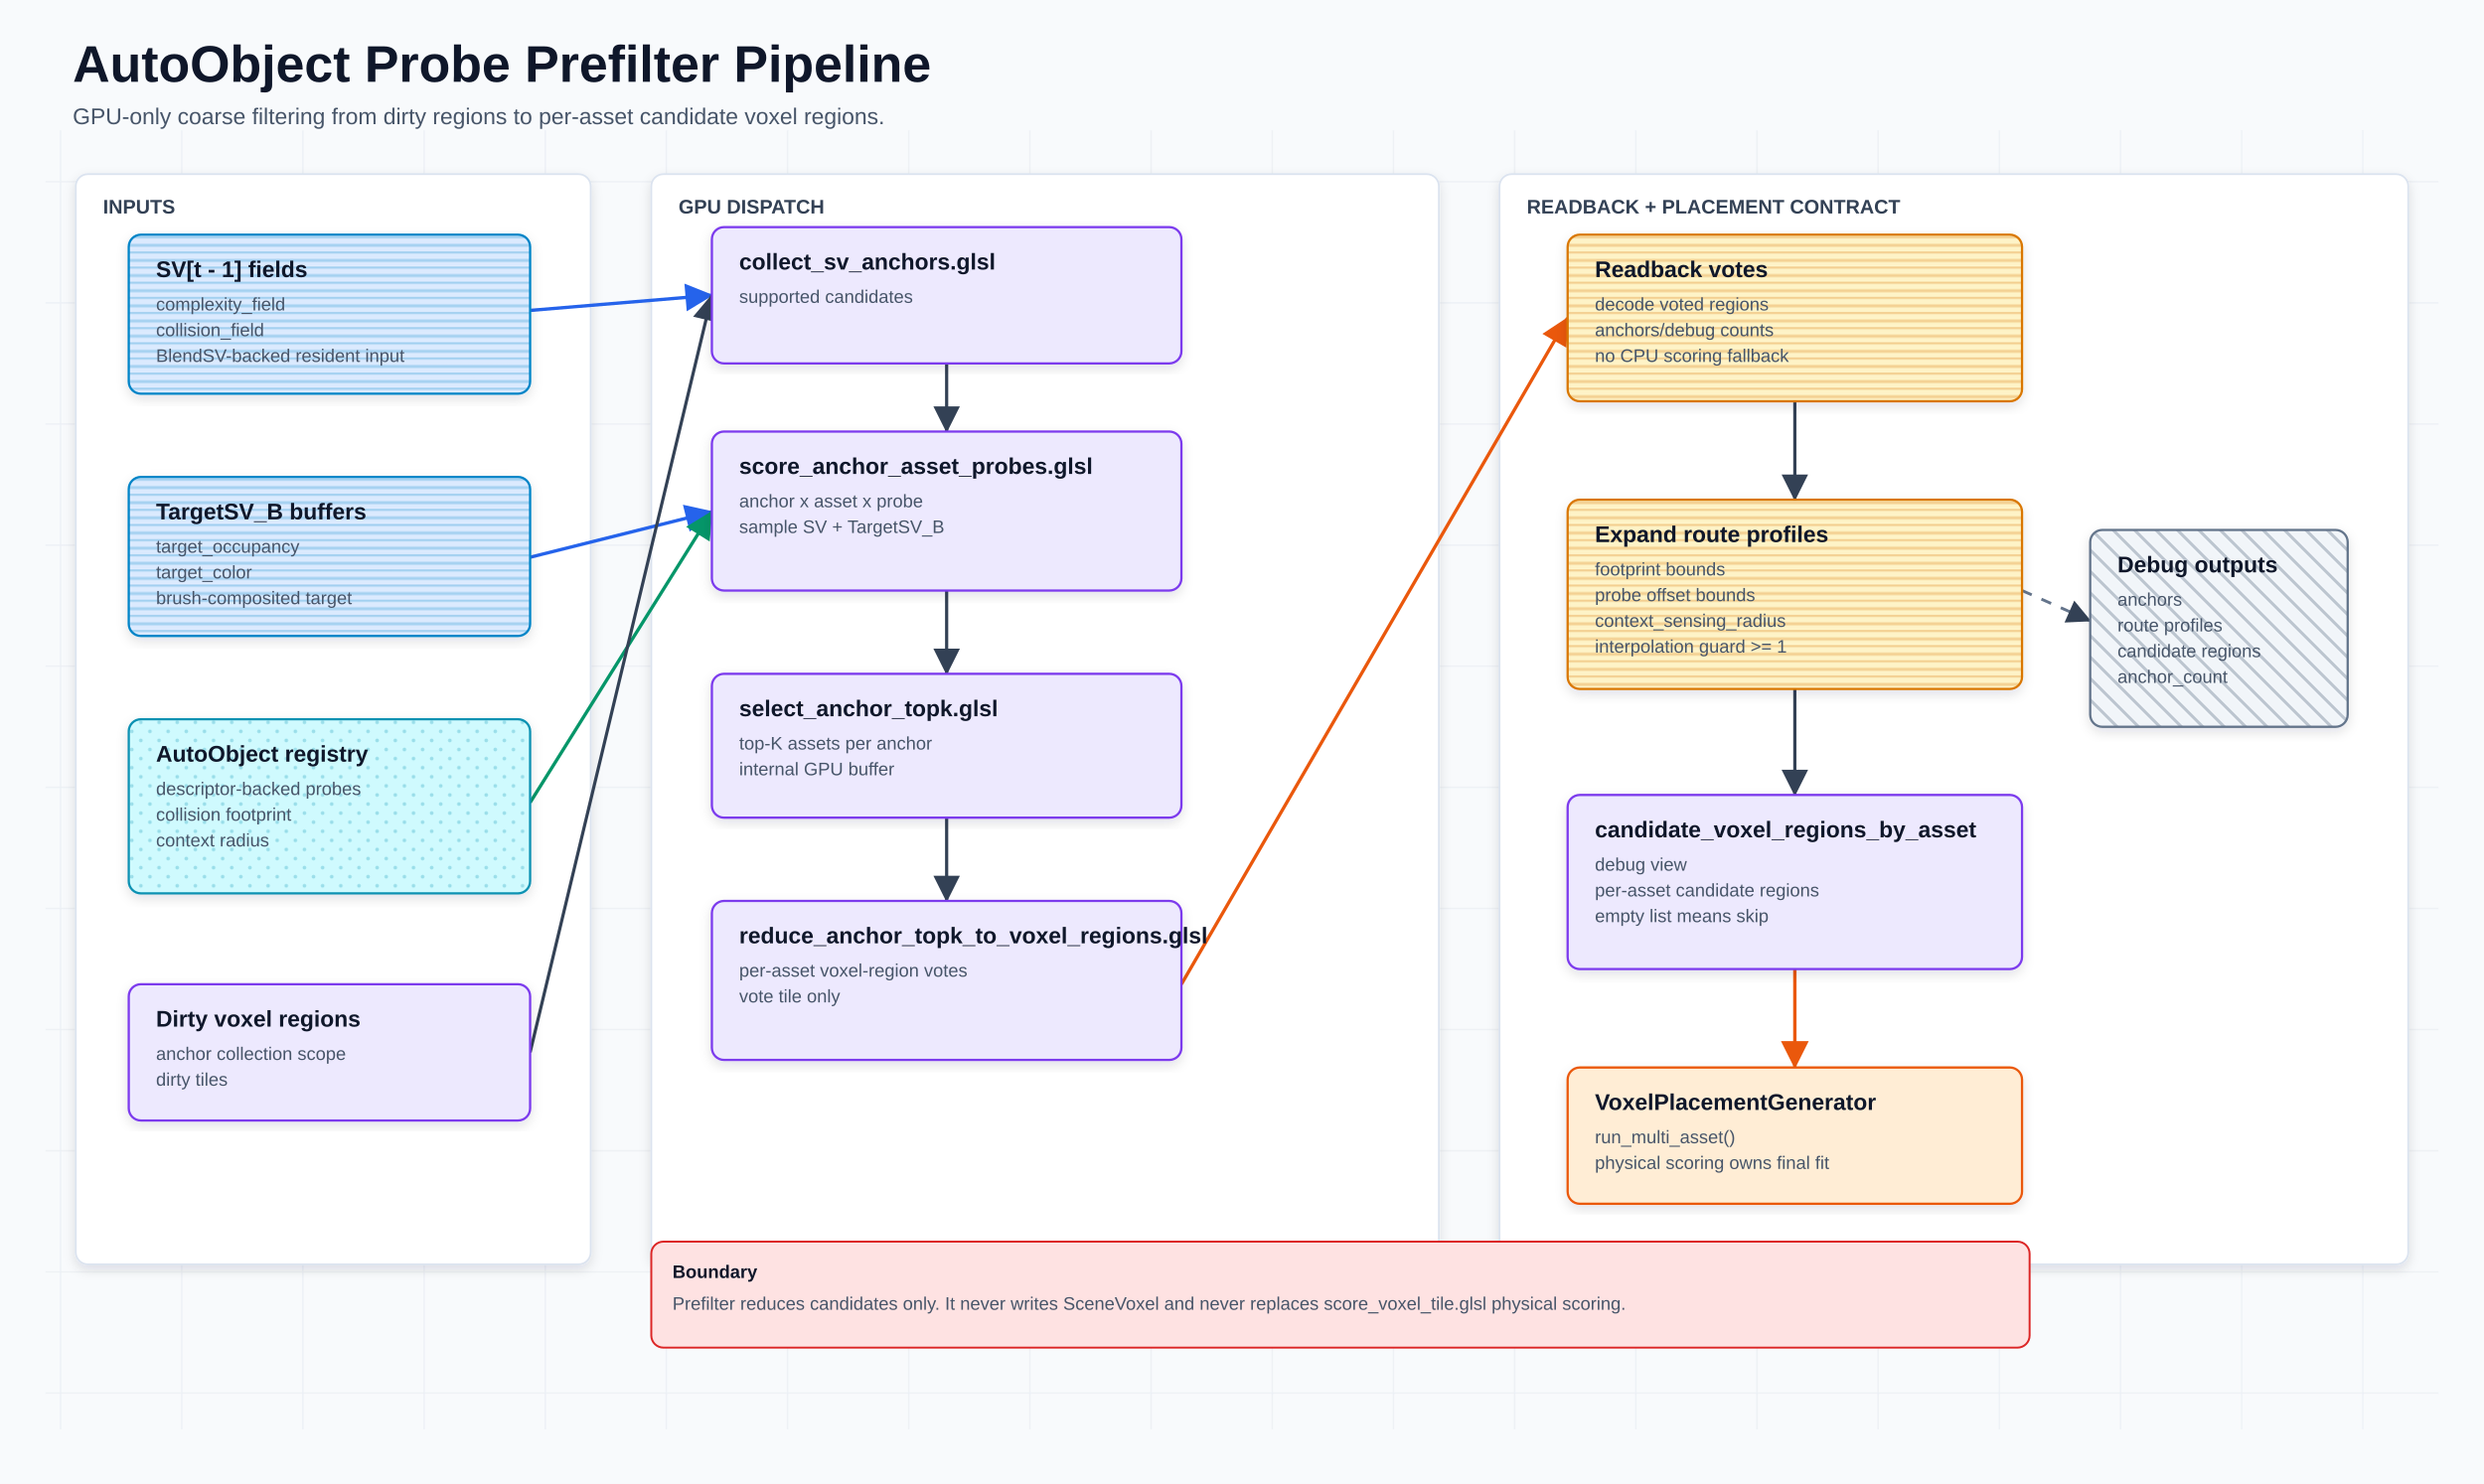
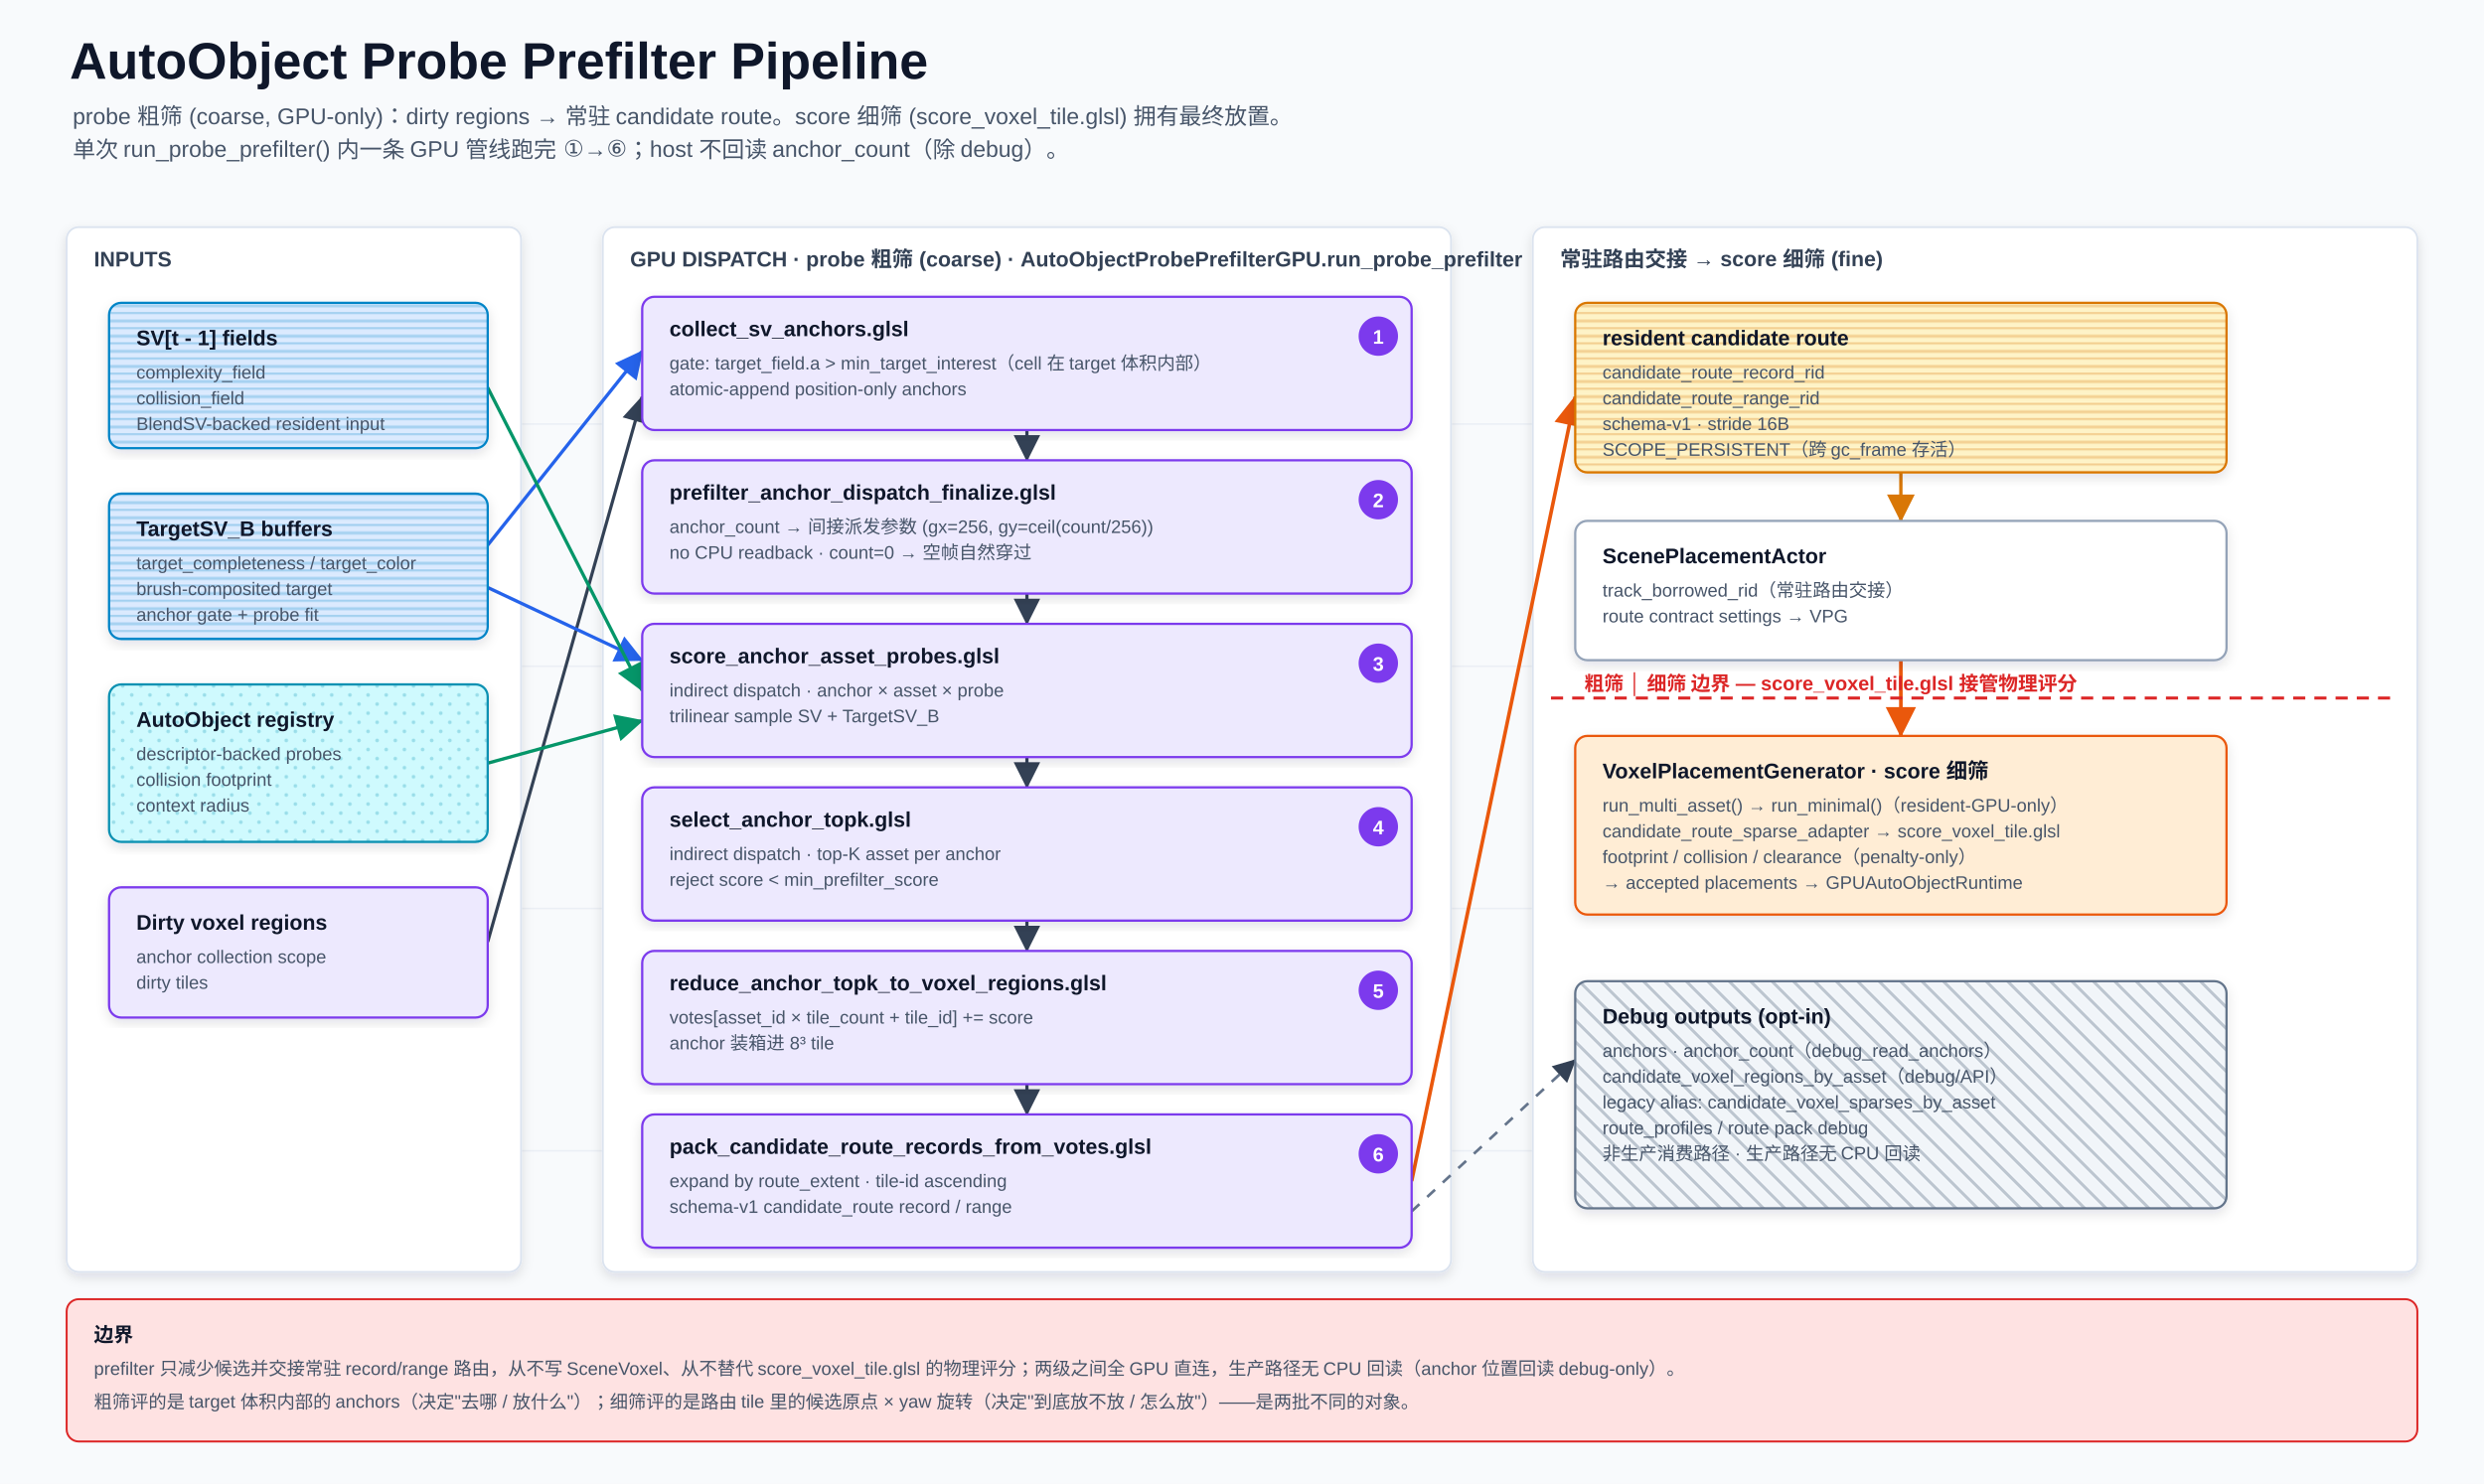
<svg xmlns="http://www.w3.org/2000/svg" width="1640" height="980" viewBox="0 0 1640 980" role="img" aria-labelledby="title desc">
  <defs>
    <marker id="arrow" viewBox="0 0 12 12" refX="10.5" refY="6" markerWidth="10" markerHeight="10" orient="auto">
      <path d="M1,1 L11,6 L1,11 Z" fill="#334155" />
    </marker>
    <marker id="arrow-blue" viewBox="0 0 12 12" refX="10.5" refY="6" markerWidth="10" markerHeight="10" orient="auto">
      <path d="M1,1 L11,6 L1,11 Z" fill="#2563eb" />
    </marker>
    <marker id="arrow-green" viewBox="0 0 12 12" refX="10.5" refY="6" markerWidth="10" markerHeight="10" orient="auto">
      <path d="M1,1 L11,6 L1,11 Z" fill="#059669" />
    </marker>
    <marker id="arrow-orange" viewBox="0 0 12 12" refX="10.5" refY="6" markerWidth="10" markerHeight="10" orient="auto">
      <path d="M1,1 L11,6 L1,11 Z" fill="#ea580c" />
+     </marker>
+     <marker id="arrow-amber" viewBox="0 0 12 12" refX="10.5" refY="6" markerWidth="10" markerHeight="10" orient="auto">
+       <path d="M1,1 L11,6 L1,11 Z" fill="#d97706" />
    </marker>
    <filter id="shadow" x="-8%" y="-8%" width="116%" height="116%">
      <feDropShadow dx="0" dy="3" stdDeviation="4" flood-color="#0f172a" flood-opacity="0.12" />
    </filter>
    <pattern id="autoobject-dot-bg" patternUnits="userSpaceOnUse" width="12" height="12">
      <rect width="12" height="12" fill="#cffafe" />
      <circle cx="3" cy="3" r="1.25" fill="#0891b2" opacity="0.256" />
      <circle cx="9" cy="9" r="1.25" fill="#0891b2" opacity="0.256" />
    </pattern>
-     <pattern id="descriptor-grid" patternUnits="userSpaceOnUse" width="9.333" height="9.333">
-       <rect width="9.333" height="9.333" fill="#dcfce7" />
-       <path d="M4.667 0H0V4.667" stroke="#16a34a" stroke-width="0.333" opacity="0.258" />
-       <path d="M0 4.667L4.667 0" stroke="#16a34a" stroke-width="0.333" opacity="0.258" />
-     </pattern>
    <pattern id="sv-stripe-blue" patternUnits="userSpaceOnUse" width="10" height="10">
      <rect width="10" height="10" fill="#dbeafe" />
      <rect y="1" width="10" height="2" fill="#0284c7" opacity="0.235" />
      <rect y="6" width="10" height="1.5" fill="#0284c7" opacity="0.235" />
    </pattern>
    <pattern id="sv-stripe-amber" patternUnits="userSpaceOnUse" width="10" height="10">
      <rect width="10" height="10" fill="#fef3c7" />
      <rect y="1" width="10" height="2" fill="#d97706" opacity="0.264" />
      <rect y="6" width="10" height="1.5" fill="#d97706" opacity="0.264" />
    </pattern>
    <pattern id="note-hatch" patternUnits="userSpaceOnUse" width="10" height="10" patternTransform="rotate(45)">
      <rect width="10" height="10" fill="#f1f5f9" />
      <rect x="0" y="0" width="10" height="2" fill="#64748b" opacity="0.362" />
    </pattern>
  </defs>
  <style>
    :root { color-scheme: light; }
    .bg { fill: #f8fafc; }
-     .grid { stroke: #e2e8f0; stroke-width: 1; opacity: 0.7; }
-     .title { fill: #0f172a; font: 700 34px "Segoe UI", "Microsoft YaHei", Arial, sans-serif; letter-spacing: 0; }
-     .subtitle { fill: #475569; font: 500 15px "Segoe UI", "Microsoft YaHei", Arial, sans-serif; letter-spacing: 0; }
-     .lane-title { fill: #334155; font: 700 13px "Segoe UI", "Microsoft YaHei", Arial, sans-serif; letter-spacing: 0; }
-     .node-title { fill: #0f172a; font: 700 15px "Segoe UI", "Microsoft YaHei", Arial, sans-serif; letter-spacing: 0; }
-     .small { fill: #475569; font: 500 12px "Segoe UI", "Microsoft YaHei", Arial, sans-serif; letter-spacing: 0; }
-     .mono { fill: #334155; font: 600 11px Consolas, "Cascadia Mono", monospace; letter-spacing: 0; }
-     .note-text { fill: #0f172a; font: 600 12px "Segoe UI", "Microsoft YaHei", Arial, sans-serif; letter-spacing: 0; }
+     .grid { stroke: #e2e8f0; stroke-width: 1; opacity: 0.6; }
+     .title { fill: #0f172a; font: 700 34px "Segoe UI", "Microsoft YaHei", Arial, sans-serif; }
+     .subtitle { fill: #475569; font: 500 15px "Segoe UI", "Microsoft YaHei", Arial, sans-serif; }
+     .lane-title { fill: #334155; font: 700 14px "Segoe UI", "Microsoft YaHei", Arial, sans-serif; }
+     .node-title { fill: #0f172a; font: 700 14px "Segoe UI", "Microsoft YaHei", Arial, sans-serif; }
+     .small { fill: #475569; font: 500 12px "Segoe UI", "Microsoft YaHei", Arial, sans-serif; }
+     .mono { fill: #334155; font: 600 11px Consolas, "Cascadia Mono", monospace; }
+     .badge-text { fill: #ffffff; font: 700 13px "Segoe UI", Arial, sans-serif; }
+     .stage-label { fill: #7c3aed; font: 700 13px "Segoe UI", "Microsoft YaHei", Arial, sans-serif; }
+     .boundary-label { fill: #dc2626; font: 700 13px "Segoe UI", "Microsoft YaHei", Arial, sans-serif; }
+     .note-text { fill: #0f172a; font: 600 13px "Segoe UI", "Microsoft YaHei", Arial, sans-serif; }
    .lane { fill: #ffffff; stroke: #dbe3ef; stroke-width: 1.2; filter: url(#shadow); }
    .node { stroke-width: 1.5; filter: url(#shadow); }
    .edge { stroke: #334155; stroke-width: 2.1; fill: none; marker-end: url(#arrow); }
    .edge-blue { stroke: #2563eb; stroke-width: 2.2; fill: none; marker-end: url(#arrow-blue); }
    .edge-green { stroke: #059669; stroke-width: 2.2; fill: none; marker-end: url(#arrow-green); }
-     .edge-orange { stroke: #ea580c; stroke-width: 2.2; fill: none; marker-end: url(#arrow-orange); }
-     .edge-dash { stroke: #64748b; stroke-width: 1.9; fill: none; stroke-dasharray: 7 7; marker-end: url(#arrow); }
-     .edge-warn { stroke: #dc2626; stroke-width: 2; fill: none; stroke-dasharray: 8 6; marker-end: url(#arrow); }
+     .edge-orange { stroke: #ea580c; stroke-width: 2.4; fill: none; marker-end: url(#arrow-orange); }
+     .edge-amber { stroke: #d97706; stroke-width: 2.2; fill: none; marker-end: url(#arrow-amber); }
+     .edge-dash { stroke: #64748b; stroke-width: 1.8; fill: none; stroke-dasharray: 7 7; marker-end: url(#arrow); }
+     .boundary-line { stroke: #dc2626; stroke-width: 2; fill: none; stroke-dasharray: 8 6; }
  </style>
  <rect class="bg" x="0" y="0" width="1640" height="980" />
-   <g opacity="0.65">
-     <line class="grid" x1="40" y1="86" x2="40" y2="944" />
-     <line class="grid" x1="120" y1="86" x2="120" y2="944" />
-     <line class="grid" x1="200" y1="86" x2="200" y2="944" />
-     <line class="grid" x1="280" y1="86" x2="280" y2="944" />
-     <line class="grid" x1="360" y1="86" x2="360" y2="944" />
-     <line class="grid" x1="440" y1="86" x2="440" y2="944" />
-     <line class="grid" x1="520" y1="86" x2="520" y2="944" />
-     <line class="grid" x1="600" y1="86" x2="600" y2="944" />
-     <line class="grid" x1="680" y1="86" x2="680" y2="944" />
-     <line class="grid" x1="760" y1="86" x2="760" y2="944" />
-     <line class="grid" x1="840" y1="86" x2="840" y2="944" />
-     <line class="grid" x1="920" y1="86" x2="920" y2="944" />
-     <line class="grid" x1="1000" y1="86" x2="1000" y2="944" />
-     <line class="grid" x1="1080" y1="86" x2="1080" y2="944" />
-     <line class="grid" x1="1160" y1="86" x2="1160" y2="944" />
-     <line class="grid" x1="1240" y1="86" x2="1240" y2="944" />
-     <line class="grid" x1="1320" y1="86" x2="1320" y2="944" />
-     <line class="grid" x1="1400" y1="86" x2="1400" y2="944" />
-     <line class="grid" x1="1480" y1="86" x2="1480" y2="944" />
-     <line class="grid" x1="1560" y1="86" x2="1560" y2="944" />
-     <line class="grid" x1="30" y1="120" x2="1610" y2="120" />
-     <line class="grid" x1="30" y1="200" x2="1610" y2="200" />
-     <line class="grid" x1="30" y1="280" x2="1610" y2="280" />
-     <line class="grid" x1="30" y1="360" x2="1610" y2="360" />
-     <line class="grid" x1="30" y1="440" x2="1610" y2="440" />
-     <line class="grid" x1="30" y1="520" x2="1610" y2="520" />
-     <line class="grid" x1="30" y1="600" x2="1610" y2="600" />
-     <line class="grid" x1="30" y1="680" x2="1610" y2="680" />
-     <line class="grid" x1="30" y1="760" x2="1610" y2="760" />
-     <line class="grid" x1="30" y1="840" x2="1610" y2="840" />
-     <line class="grid" x1="30" y1="920" x2="1610" y2="920" />
-   </g>
-   <text class="title" x="48" y="54">AutoObject Probe Prefilter Pipeline</text>
-   <text class="subtitle" x="48" y="82">GPU-only coarse filtering from dirty regions to per-asset candidate voxel regions.</text>
-   <g>
-     <rect class="lane" x="50" y="115" width="340" height="720" rx="8" />
-     <text class="lane-title" x="68" y="141">INPUTS</text>
-     <rect class="lane" x="430" y="115" width="520" height="720" rx="8" />
-     <text class="lane-title" x="448" y="141">GPU DISPATCH</text>
-     <rect class="lane" x="990" y="115" width="600" height="720" rx="8" />
-     <text class="lane-title" x="1008" y="141">READBACK + PLACEMENT CONTRACT</text>
-   </g>
-   <g>
-     <path class="edge-blue" d="M 350 205 L 470 195" />
-     <path class="edge-blue" d="M 350 368 L 470 338" />
-     <path class="edge-green" d="M 350 530 L 470 338" />
-     <path class="edge" d="M 350 695 L 470 195" />
-     <path class="edge" d="M 625 240 L 625 285" />
-     <path class="edge" d="M 625 390 L 625 445" />
-     <path class="edge" d="M 625 540 L 625 595" />
-     <path class="edge-orange" d="M 780 650 L 1035 210" />
-     <path class="edge" d="M 1185 265 L 1185 330" />
-     <path class="edge" d="M 1185 455 L 1185 525" />
-     <path class="edge-orange" d="M 1185 640 L 1185 705" />
-     <path class="edge-dash" d="M 1335 390 L 1380 410" />
-   </g>
-   <g>
-     <g id="sv[t---1]-fields">
-       <rect class="node" x="85" y="155" width="265" height="105" rx="8" fill="url(#sv-stripe-blue)" stroke="#0284c7" />
-       <text class="node-title" x="103" y="183">SV[t - 1] fields</text>
-       <text class="small">
-         <tspan x="103" y="205">complexity_field</tspan>
-         <tspan x="103" y="222">collision_field</tspan>
-         <tspan x="103" y="239">BlendSV-backed resident input</tspan>
-       </text>
-     </g>
-     <g id="targetsv_b-buffers">
-       <rect class="node" x="85" y="315" width="265" height="105" rx="8" fill="url(#sv-stripe-blue)" stroke="#0284c7" />
-       <text class="node-title" x="103" y="343">TargetSV_B buffers</text>
-       <text class="small">
-         <tspan x="103" y="365">target_occupancy</tspan>
-         <tspan x="103" y="382">target_color</tspan>
-         <tspan x="103" y="399">brush-composited target</tspan>
-       </text>
-     </g>
-     <g id="autoobject-registry">
-       <rect class="node" x="85" y="475" width="265" height="115" rx="8" fill="url(#autoobject-dot-bg)" stroke="#0891b2" />
-       <text class="node-title" x="103" y="503">AutoObject registry</text>
-       <text class="small">
-         <tspan x="103" y="525">descriptor-backed probes</tspan>
-         <tspan x="103" y="542">collision footprint</tspan>
-         <tspan x="103" y="559">context radius</tspan>
-       </text>
-     </g>
-     <g id="dirty-voxel-regions">
-       <rect class="node" x="85" y="650" width="265" height="90" rx="8" fill="#ede9fe" stroke="#7c3aed" />
-       <text class="node-title" x="103" y="678">Dirty voxel regions</text>
-       <text class="small">
-         <tspan x="103" y="700">anchor collection scope</tspan>
-         <tspan x="103" y="717">dirty tiles</tspan>
-       </text>
-     </g>
-     <g id="collect_sv_anchors.glsl">
-       <rect class="node" x="470" y="150" width="310" height="90" rx="8" fill="#ede9fe" stroke="#7c3aed" />
-       <text class="node-title" x="488" y="178">collect_sv_anchors.glsl</text>
-       <text class="small">
-         <tspan x="488" y="200">supported candidates</tspan>
-       </text>
-     </g>
-     <g id="score_anchor_asset_probes.glsl">
-       <rect class="node" x="470" y="285" width="310" height="105" rx="8" fill="#ede9fe" stroke="#7c3aed" />
-       <text class="node-title" x="488" y="313">score_anchor_asset_probes.glsl</text>
-       <text class="small">
-         <tspan x="488" y="335">anchor x asset x probe</tspan>
-         <tspan x="488" y="352">sample SV + TargetSV_B</tspan>
-       </text>
-     </g>
-     <g id="select_anchor_topk.glsl">
-       <rect class="node" x="470" y="445" width="310" height="95" rx="8" fill="#ede9fe" stroke="#7c3aed" />
-       <text class="node-title" x="488" y="473">select_anchor_topk.glsl</text>
-       <text class="small">
-         <tspan x="488" y="495">top-K assets per anchor</tspan>
-         <tspan x="488" y="512">internal GPU buffer</tspan>
-       </text>
-     </g>
-     <g id="reduce_anchor_topk_to_voxel_regions.glsl">
-       <rect class="node" x="470" y="595" width="310" height="105" rx="8" fill="#ede9fe" stroke="#7c3aed" />
-       <text class="node-title" x="488" y="623">reduce_anchor_topk_to_voxel_regions.glsl</text>
-       <text class="small">
-         <tspan x="488" y="645">per-asset voxel-region votes</tspan>
-         <tspan x="488" y="662">vote tile only</tspan>
-       </text>
-     </g>
-     <g id="readback-votes">
-       <rect class="node" x="1035" y="155" width="300" height="110" rx="8" fill="url(#sv-stripe-amber)" stroke="#d97706" />
-       <text class="node-title" x="1053" y="183">Readback votes</text>
-       <text class="small">
-         <tspan x="1053" y="205">decode voted regions</tspan>
-         <tspan x="1053" y="222">anchors/debug counts</tspan>
-         <tspan x="1053" y="239">no CPU scoring fallback</tspan>
-       </text>
-     </g>
-     <g id="expand-route-profiles">
-       <rect class="node" x="1035" y="330" width="300" height="125" rx="8" fill="url(#sv-stripe-amber)" stroke="#d97706" />
-       <text class="node-title" x="1053" y="358">Expand route profiles</text>
-       <text class="small">
-         <tspan x="1053" y="380">footprint bounds</tspan>
-         <tspan x="1053" y="397">probe offset bounds</tspan>
-         <tspan x="1053" y="414">context_sensing_radius</tspan>
-         <tspan x="1053" y="431">interpolation guard &gt;= 1</tspan>
-       </text>
-     </g>
-     <g id="candidate_voxel_regions_by_asset">
-       <rect class="node" x="1035" y="525" width="300" height="115" rx="8" fill="#ede9fe" stroke="#7c3aed" />
-       <text class="node-title" x="1053" y="553">candidate_voxel_regions_by_asset</text>
-       <text class="small">
-         <tspan x="1053" y="575">debug view</tspan>
-         <tspan x="1053" y="592">per-asset candidate regions</tspan>
-         <tspan x="1053" y="609">empty list means skip</tspan>
-       </text>
-     </g>
-     <g id="voxelplacementgenerator">
-       <rect class="node" x="1035" y="705" width="300" height="90" rx="8" fill="#ffedd5" stroke="#ea580c" />
-       <text class="node-title" x="1053" y="733">VoxelPlacementGenerator</text>
-       <text class="small">
-         <tspan x="1053" y="755">run_multi_asset()</tspan>
-         <tspan x="1053" y="772">physical scoring owns final fit</tspan>
-       </text>
-     </g>
-     <g id="debug-outputs">
-       <rect class="node" x="1380" y="350" width="170" height="130" rx="8" fill="url(#note-hatch)" stroke="#64748b" />
-       <text class="node-title" x="1398" y="378">Debug outputs</text>
-       <text class="small">
-         <tspan x="1398" y="400">anchors</tspan>
-         <tspan x="1398" y="417">route profiles</tspan>
-         <tspan x="1398" y="434">candidate regions</tspan>
-         <tspan x="1398" y="451">anchor_count</tspan>
-       </text>
-     </g>
-   </g>
-   <g>
-     <g>
-       <rect x="430" y="820" width="910" height="70" rx="8" fill="#fee2e2" stroke="#dc2626" stroke-width="1.3" />
-       <text class="note-text" x="444" y="844">Boundary</text>
-       <text class="small">
-         <tspan x="444" y="865">Prefilter reduces candidates only. It never writes SceneVoxel and never replaces score_voxel_tile.glsl physical scoring.</tspan>
-       </text>
-     </g>
+   <g>
+     <line class="grid" x1="120" y1="150" x2="120" y2="840" />
+     <line class="grid" x1="280" y1="150" x2="280" y2="840" />
+     <line class="grid" x1="520" y1="150" x2="520" y2="840" />
+     <line class="grid" x1="700" y1="150" x2="700" y2="840" />
+     <line class="grid" x1="880" y1="150" x2="880" y2="840" />
+     <line class="grid" x1="1120" y1="150" x2="1120" y2="840" />
+     <line class="grid" x1="1320" y1="150" x2="1320" y2="840" />
+     <line class="grid" x1="1520" y1="150" x2="1520" y2="840" />
+     <line class="grid" x1="44" y1="280" x2="1596" y2="280" />
+     <line class="grid" x1="44" y1="440" x2="1596" y2="440" />
+     <line class="grid" x1="44" y1="600" x2="1596" y2="600" />
+     <line class="grid" x1="44" y1="760" x2="1596" y2="760" />
+   </g>
+   <text class="title" x="46" y="52">AutoObject Probe Prefilter Pipeline</text>
+   <text class="subtitle" x="48" y="82">probe 粗筛 (coarse, GPU-only)：dirty regions → 常驻 candidate route。score 细筛 (score_voxel_tile.glsl) 拥有最终放置。</text>
+   <text class="subtitle" x="48" y="104">单次 run_probe_prefilter() 内一条 GPU 管线跑完 ①→⑥；host 不回读 anchor_count（除 debug）。</text>
+   <g>
+     <rect class="lane" x="44" y="150" width="300" height="690" rx="8" />
+     <text class="lane-title" x="62" y="176">INPUTS</text>
+     <rect class="lane" x="398" y="150" width="560" height="690" rx="8" />
+     <text class="lane-title" x="416" y="176">GPU DISPATCH · probe 粗筛 (coarse) · AutoObjectProbePrefilterGPU.run_probe_prefilter</text>
+     <rect class="lane" x="1012" y="150" width="584" height="690" rx="8" />
+     <text class="lane-title" x="1030" y="176">常驻路由交接 → score 细筛 (fine)</text>
+   </g>
+   <g>
+     <path class="edge" d="M 322 622 L 424 262" />
+     <path class="edge-blue" d="M 322 360 L 424 232" />
+     <path class="edge-blue" d="M 322 388 L 424 436" />
+     <path class="edge-green" d="M 322 256 L 424 456" />
+     <path class="edge-green" d="M 322 504 L 424 476" />
+     <path class="edge" d="M 678 284 L 678 304" />
+     <path class="edge" d="M 678 392 L 678 412" />
+     <path class="edge" d="M 678 500 L 678 520" />
+     <path class="edge" d="M 678 608 L 678 628" />
+     <path class="edge" d="M 678 716 L 678 736" />
+     <path class="edge-orange" d="M 932 780 L 1040 262" />
+     <path class="edge-amber" d="M 1255 312 L 1255 344" />
+     <path class="edge-orange" d="M 1255 436 L 1255 486" />
+     <path class="edge-dash" d="M 932 800 L 1040 700" />
+   </g>
+   <g>
+     <line class="boundary-line" x1="1024" y1="461" x2="1584" y2="461" />
+     <text class="boundary-label" x="1046" y="456">粗筛 │ 细筛 边界 — score_voxel_tile.glsl 接管物理评分</text>
+   </g>
+   <g>
+     <g>
+       <rect class="node" x="72" y="200" width="250" height="96" rx="8" fill="url(#sv-stripe-blue)" stroke="#0284c7" />
+       <text class="node-title" x="90" y="228">SV[t - 1] fields</text>
+       <text class="small">
+         <tspan x="90" y="250">complexity_field</tspan>
+         <tspan x="90" y="267">collision_field</tspan>
+         <tspan x="90" y="284">BlendSV-backed resident input</tspan>
+       </text>
+     </g>
+     <g>
+       <rect class="node" x="72" y="326" width="250" height="96" rx="8" fill="url(#sv-stripe-blue)" stroke="#0284c7" />
+       <text class="node-title" x="90" y="354">TargetSV_B buffers</text>
+       <text class="small">
+         <tspan x="90" y="376">target_completeness / target_color</tspan>
+         <tspan x="90" y="393">brush-composited target</tspan>
+         <tspan x="90" y="410">anchor gate + probe fit</tspan>
+       </text>
+     </g>
+     <g>
+       <rect class="node" x="72" y="452" width="250" height="104" rx="8" fill="url(#autoobject-dot-bg)" stroke="#0891b2" />
+       <text class="node-title" x="90" y="480">AutoObject registry</text>
+       <text class="small">
+         <tspan x="90" y="502">descriptor-backed probes</tspan>
+         <tspan x="90" y="519">collision footprint</tspan>
+         <tspan x="90" y="536">context radius</tspan>
+       </text>
+     </g>
+     <g>
+       <rect class="node" x="72" y="586" width="250" height="86" rx="8" fill="#ede9fe" stroke="#7c3aed" />
+       <text class="node-title" x="90" y="614">Dirty voxel regions</text>
+       <text class="small">
+         <tspan x="90" y="636">anchor collection scope</tspan>
+         <tspan x="90" y="653">dirty tiles</tspan>
+       </text>
+     </g>
+   </g>
+   <g>
+     <g>
+       <rect class="node" x="424" y="196" width="508" height="88" rx="8" fill="#ede9fe" stroke="#7c3aed" />
+       <circle cx="910" cy="222" r="13" fill="#7c3aed" />
+       <text class="badge-text" x="910" y="227" text-anchor="middle">1</text>
+       <text class="node-title" x="442" y="222">collect_sv_anchors.glsl</text>
+       <text class="small">
+         <tspan x="442" y="244">gate: target_field.a &gt; min_target_interest（cell 在 target 体积内部）</tspan>
+         <tspan x="442" y="261">atomic-append position-only anchors</tspan>
+       </text>
+     </g>
+     <g>
+       <rect class="node" x="424" y="304" width="508" height="88" rx="8" fill="#ede9fe" stroke="#7c3aed" />
+       <circle cx="910" cy="330" r="13" fill="#7c3aed" />
+       <text class="badge-text" x="910" y="335" text-anchor="middle">2</text>
+       <text class="node-title" x="442" y="330">prefilter_anchor_dispatch_finalize.glsl</text>
+       <text class="small">
+         <tspan x="442" y="352">anchor_count → 间接派发参数 (gx=256, gy=ceil(count/256))</tspan>
+         <tspan x="442" y="369">no CPU readback · count=0 → 空帧自然穿过</tspan>
+       </text>
+     </g>
+     <g>
+       <rect class="node" x="424" y="412" width="508" height="88" rx="8" fill="#ede9fe" stroke="#7c3aed" />
+       <circle cx="910" cy="438" r="13" fill="#7c3aed" />
+       <text class="badge-text" x="910" y="443" text-anchor="middle">3</text>
+       <text class="node-title" x="442" y="438">score_anchor_asset_probes.glsl</text>
+       <text class="small">
+         <tspan x="442" y="460">indirect dispatch · anchor × asset × probe</tspan>
+         <tspan x="442" y="477">trilinear sample SV + TargetSV_B</tspan>
+       </text>
+     </g>
+     <g>
+       <rect class="node" x="424" y="520" width="508" height="88" rx="8" fill="#ede9fe" stroke="#7c3aed" />
+       <circle cx="910" cy="546" r="13" fill="#7c3aed" />
+       <text class="badge-text" x="910" y="551" text-anchor="middle">4</text>
+       <text class="node-title" x="442" y="546">select_anchor_topk.glsl</text>
+       <text class="small">
+         <tspan x="442" y="568">indirect dispatch · top-K asset per anchor</tspan>
+         <tspan x="442" y="585">reject score &lt; min_prefilter_score</tspan>
+       </text>
+     </g>
+     <g>
+       <rect class="node" x="424" y="628" width="508" height="88" rx="8" fill="#ede9fe" stroke="#7c3aed" />
+       <circle cx="910" cy="654" r="13" fill="#7c3aed" />
+       <text class="badge-text" x="910" y="659" text-anchor="middle">5</text>
+       <text class="node-title" x="442" y="654">reduce_anchor_topk_to_voxel_regions.glsl</text>
+       <text class="small">
+         <tspan x="442" y="676">votes[asset_id × tile_count + tile_id] += score</tspan>
+         <tspan x="442" y="693">anchor 装箱进 8³ tile</tspan>
+       </text>
+     </g>
+     <g>
+       <rect class="node" x="424" y="736" width="508" height="88" rx="8" fill="#ede9fe" stroke="#7c3aed" />
+       <circle cx="910" cy="762" r="13" fill="#7c3aed" />
+       <text class="badge-text" x="910" y="767" text-anchor="middle">6</text>
+       <text class="node-title" x="442" y="762">pack_candidate_route_records_from_votes.glsl</text>
+       <text class="small">
+         <tspan x="442" y="784">expand by route_extent · tile-id ascending</tspan>
+         <tspan x="442" y="801">schema-v1 candidate_route record / range</tspan>
+       </text>
+     </g>
+   </g>
+   <g>
+     <g>
+       <rect class="node" x="1040" y="200" width="430" height="112" rx="8" fill="url(#sv-stripe-amber)" stroke="#d97706" />
+       <text class="node-title" x="1058" y="228">resident candidate route</text>
+       <text class="small">
+         <tspan x="1058" y="250">candidate_route_record_rid</tspan>
+         <tspan x="1058" y="267">candidate_route_range_rid</tspan>
+         <tspan x="1058" y="284">schema-v1 · stride 16B</tspan>
+         <tspan x="1058" y="301">SCOPE_PERSISTENT（跨 gc_frame 存活）</tspan>
+       </text>
+     </g>
+     <g>
+       <rect class="node" x="1040" y="344" width="430" height="92" rx="8" fill="#ffffff" stroke="#94a3b8" />
+       <text class="node-title" x="1058" y="372">ScenePlacementActor</text>
+       <text class="small">
+         <tspan x="1058" y="394">track_borrowed_rid（常驻路由交接）</tspan>
+         <tspan x="1058" y="411">route contract settings → VPG</tspan>
+       </text>
+     </g>
+     <g>
+       <rect class="node" x="1040" y="486" width="430" height="118" rx="8" fill="#ffedd5" stroke="#ea580c" />
+       <text class="node-title" x="1058" y="514">VoxelPlacementGenerator · score 细筛</text>
+       <text class="small">
+         <tspan x="1058" y="536">run_multi_asset() → run_minimal()（resident-GPU-only）</tspan>
+         <tspan x="1058" y="553">candidate_route_sparse_adapter → score_voxel_tile.glsl</tspan>
+         <tspan x="1058" y="570">footprint / collision / clearance（penalty-only）</tspan>
+         <tspan x="1058" y="587">→ accepted placements → GPUAutoObjectRuntime</tspan>
+       </text>
+     </g>
+     <g>
+       <rect class="node" x="1040" y="648" width="430" height="150" rx="8" fill="url(#note-hatch)" stroke="#64748b" />
+       <text class="node-title" x="1058" y="676">Debug outputs (opt-in)</text>
+       <text class="small">
+         <tspan x="1058" y="698">anchors · anchor_count（debug_read_anchors）</tspan>
+         <tspan x="1058" y="715">candidate_voxel_regions_by_asset（debug/API）</tspan>
+         <tspan x="1058" y="732">legacy alias: candidate_voxel_sparses_by_asset</tspan>
+         <tspan x="1058" y="749">route_profiles / route pack debug</tspan>
+         <tspan x="1058" y="766">非生产消费路径 · 生产路径无 CPU 回读</tspan>
+       </text>
+     </g>
+   </g>
+   <g>
+     <rect x="44" y="858" width="1552" height="94" rx="8" fill="#fee2e2" stroke="#dc2626" stroke-width="1.3" />
+     <text class="note-text" x="62" y="886">边界</text>
+     <text class="small">
+       <tspan x="62" y="908">prefilter 只减少候选并交接常驻 record/range 路由，从不写 SceneVoxel、从不替代 score_voxel_tile.glsl 的物理评分；两级之间全 GPU 直连，生产路径无 CPU 回读（anchor 位置回读 debug-only）。</tspan>
+       <tspan x="62" y="930">粗筛评的是 target 体积内部的 anchors（决定"去哪 / 放什么"）；细筛评的是路由 tile 里的候选原点 × yaw 旋转（决定"到底放不放 / 怎么放"）——是两批不同的对象。</tspan>
+     </text>
  </g>
</svg>
